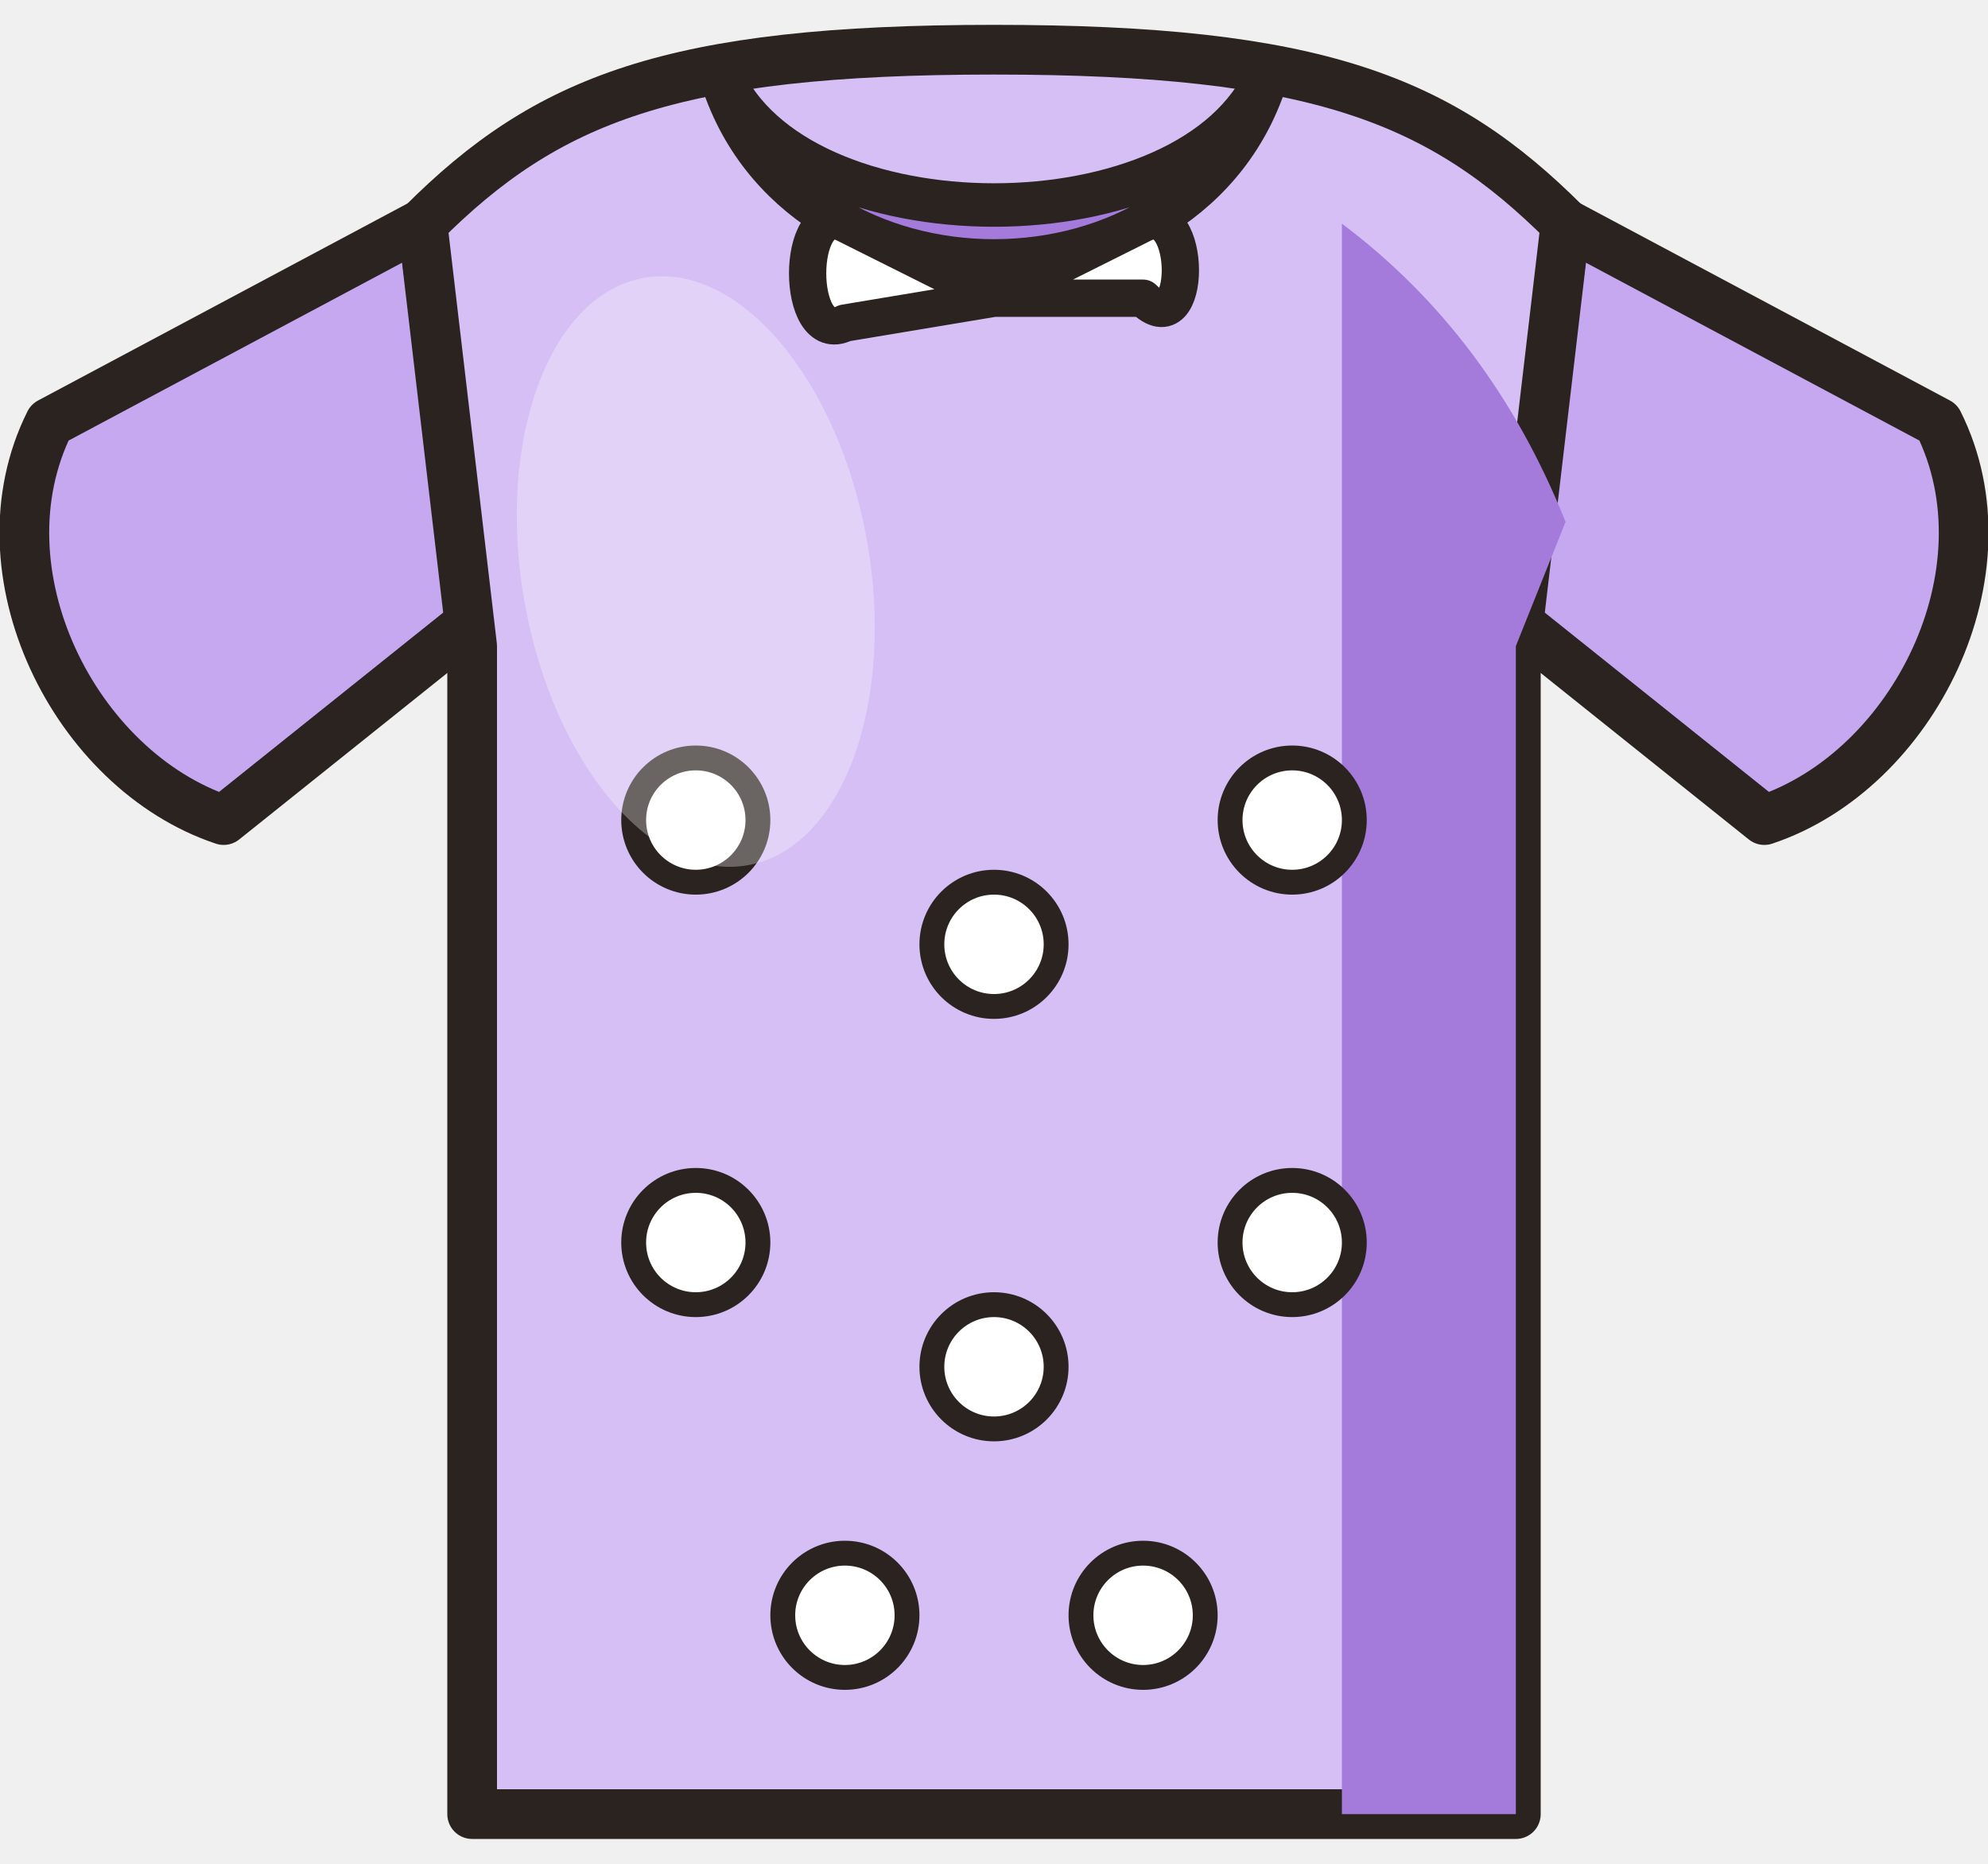
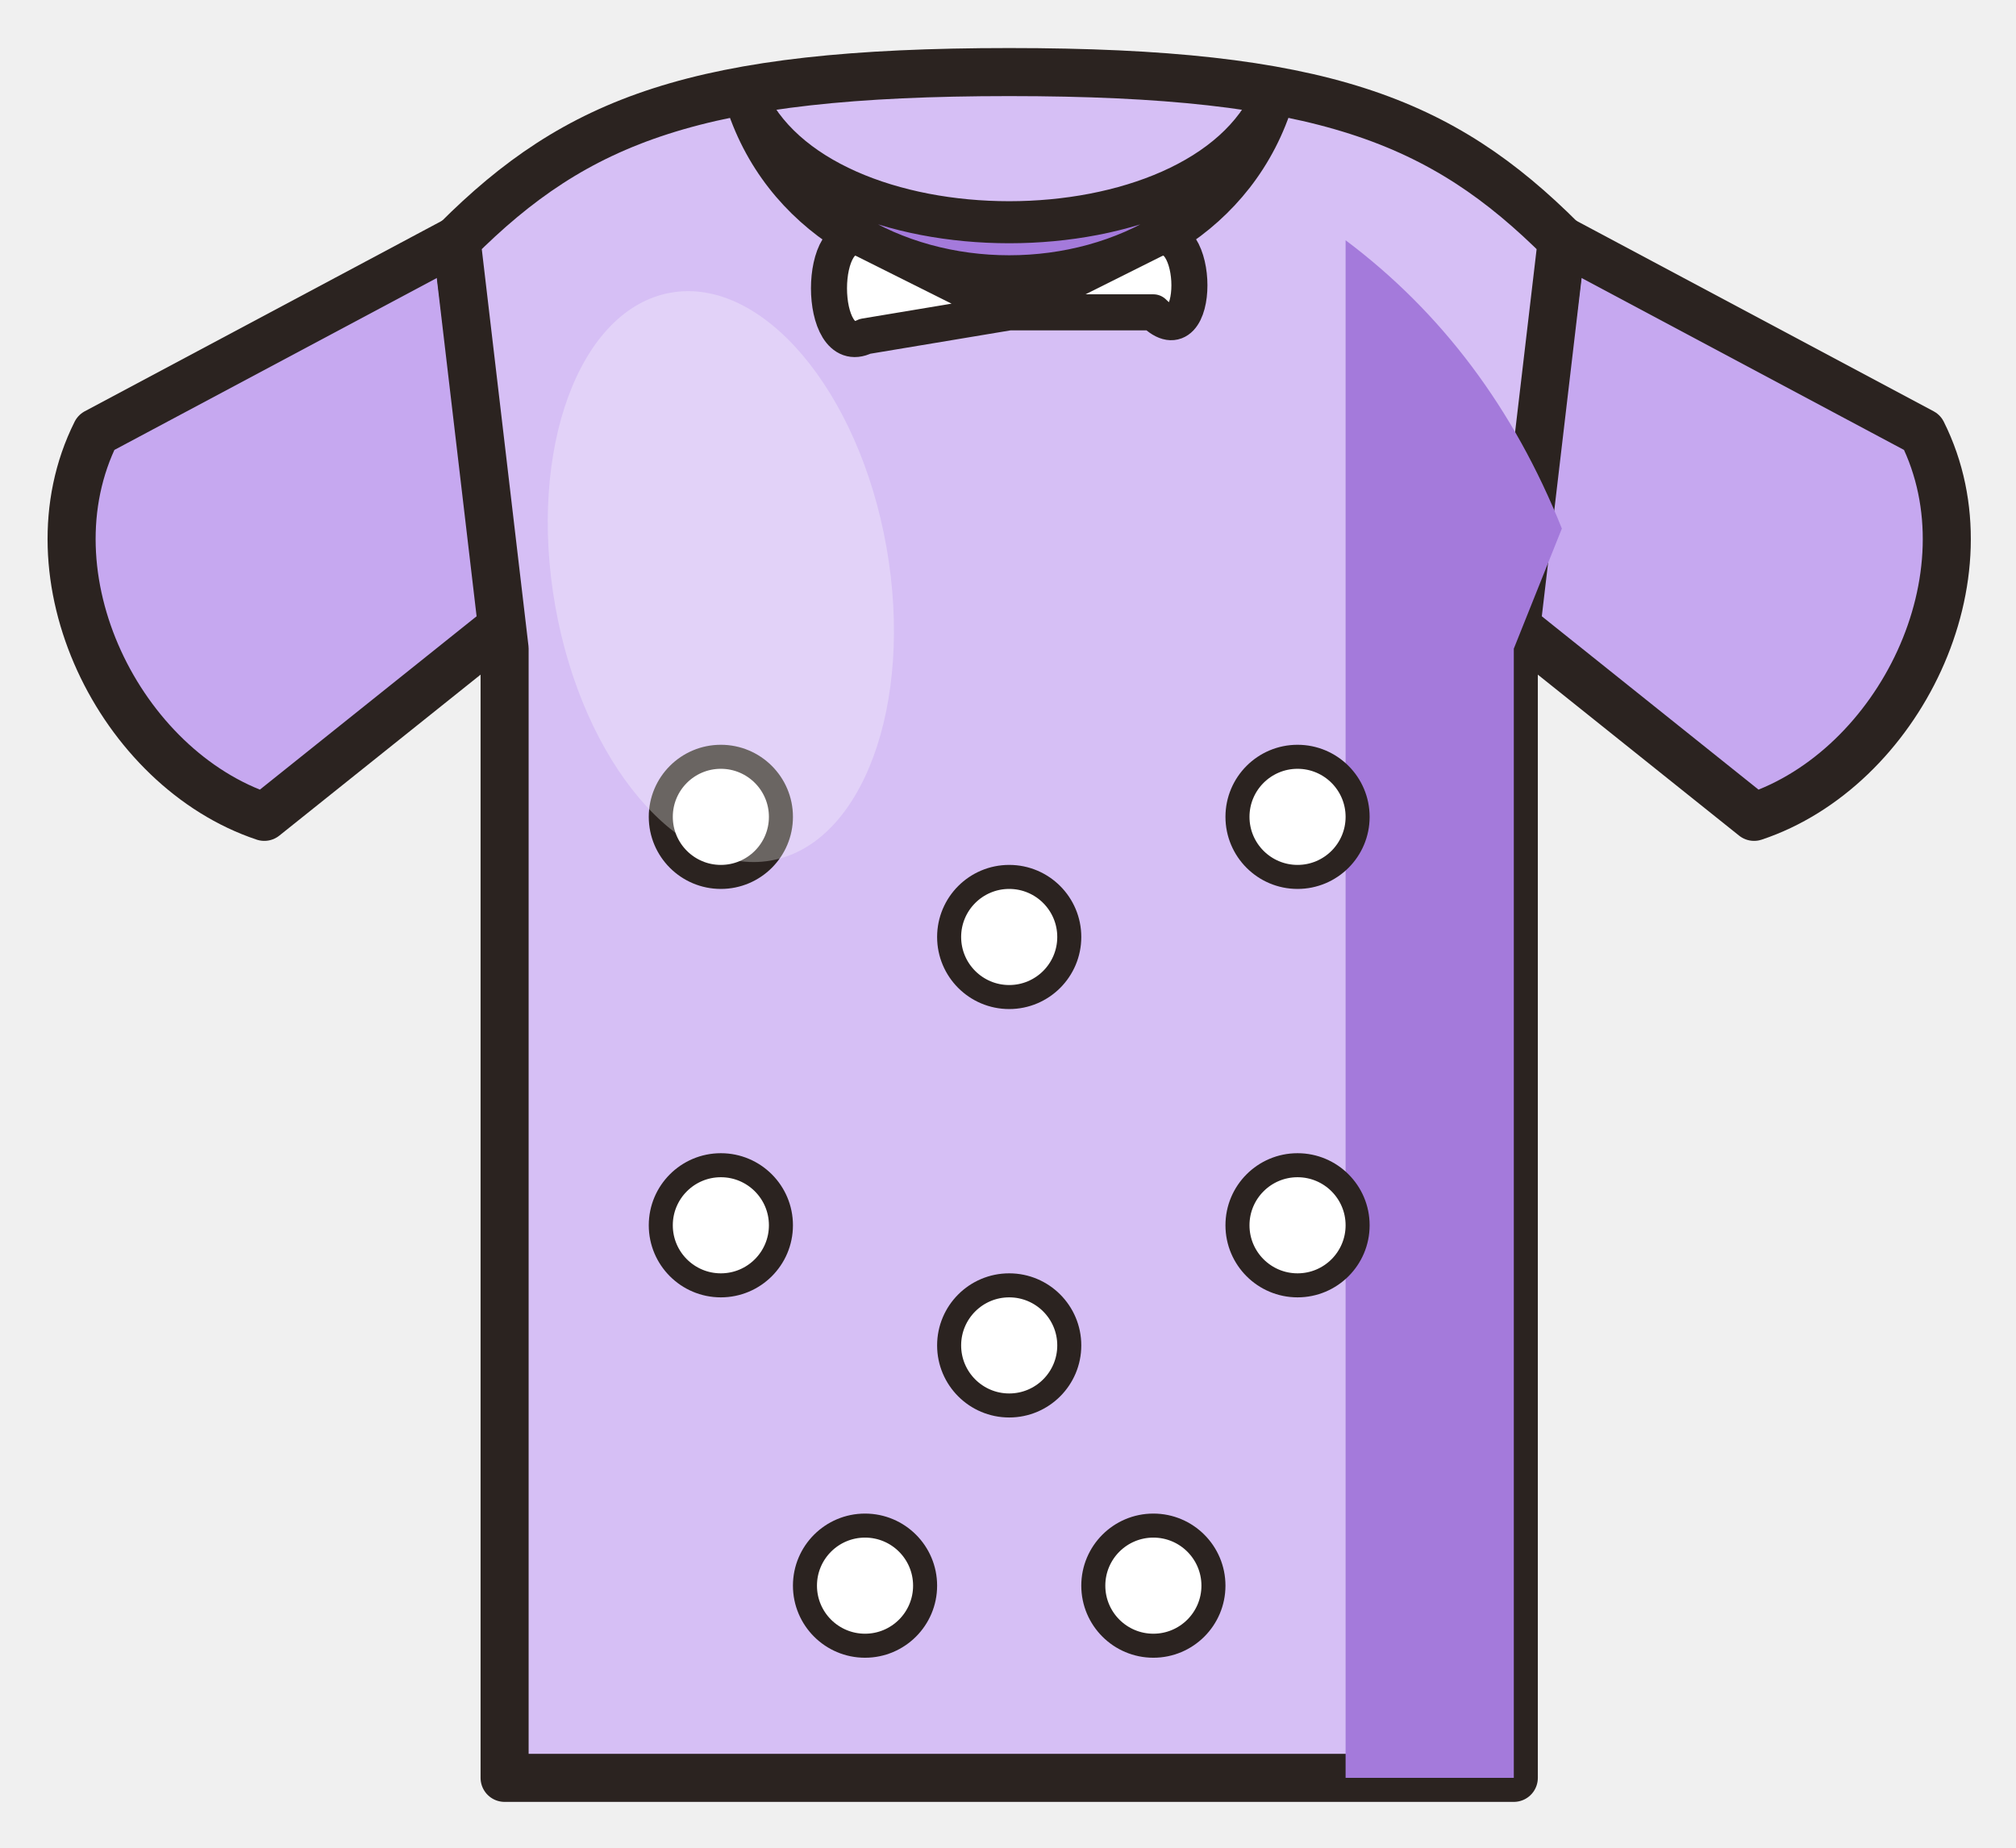
- <svg xmlns="http://www.w3.org/2000/svg" viewBox="0 0 160 150">
+ <svg xmlns="http://www.w3.org/2000/svg" viewBox="-4 -2 167.8 153.8">
  <path d="M 34 18 L 4 34 C -2 46 6 62 18 66 L 38 50 Z" fill="#C6A8F0" stroke="#2B2320" stroke-width="4" stroke-linejoin="round" />
  <path d="M 126 18 L 156 34 C 162 46 154 62 142 66 L 122 50 Z" fill="#C6A8F0" stroke="#2B2320" stroke-width="4" stroke-linejoin="round" />
  <path d="M 34 18 C 44 8 54 4 80 4 C 106 4 116 8 126 18 L 122 52 L 122 146 L 38 146 L 38 52 Z" fill="#D6BFF5" stroke="#2B2320" stroke-width="4" stroke-linejoin="round" />
  <path d="M 108 18 C 116 24 122 32 126 42 L 122 52 L 122 146 L 108 146 Z" fill="#A47ADB" />
  <path d="M 58 6 C 64 20 96 20 102 6 C 96 26 64 26 58 6 Z" fill="#A47ADB" stroke="#2B2320" stroke-width="3.5" stroke-linejoin="round" />
  <path d="M 80 24 L 68 18 C 64 16 64 28 68 26 L 80 24 L 92 24 C 96 28 96 16 92 18 Z" fill="#FFFFFF" stroke="#2B2320" stroke-width="3" stroke-linejoin="round" />
  <g fill="#FFFFFF" stroke="#2B2320" stroke-width="2">
    <circle cx="56" cy="66" r="5" />
    <circle cx="80" cy="76" r="5" />
    <circle cx="104" cy="66" r="5" />
    <circle cx="56" cy="100" r="5" />
    <circle cx="80" cy="110" r="5" />
    <circle cx="104" cy="100" r="5" />
    <circle cx="68" cy="130" r="5" />
    <circle cx="92" cy="130" r="5" />
  </g>
  <ellipse cx="56" cy="46" rx="14" ry="24" fill="#FFFFFF" opacity="0.3" transform="rotate(-10 56 46)" />
</svg>
